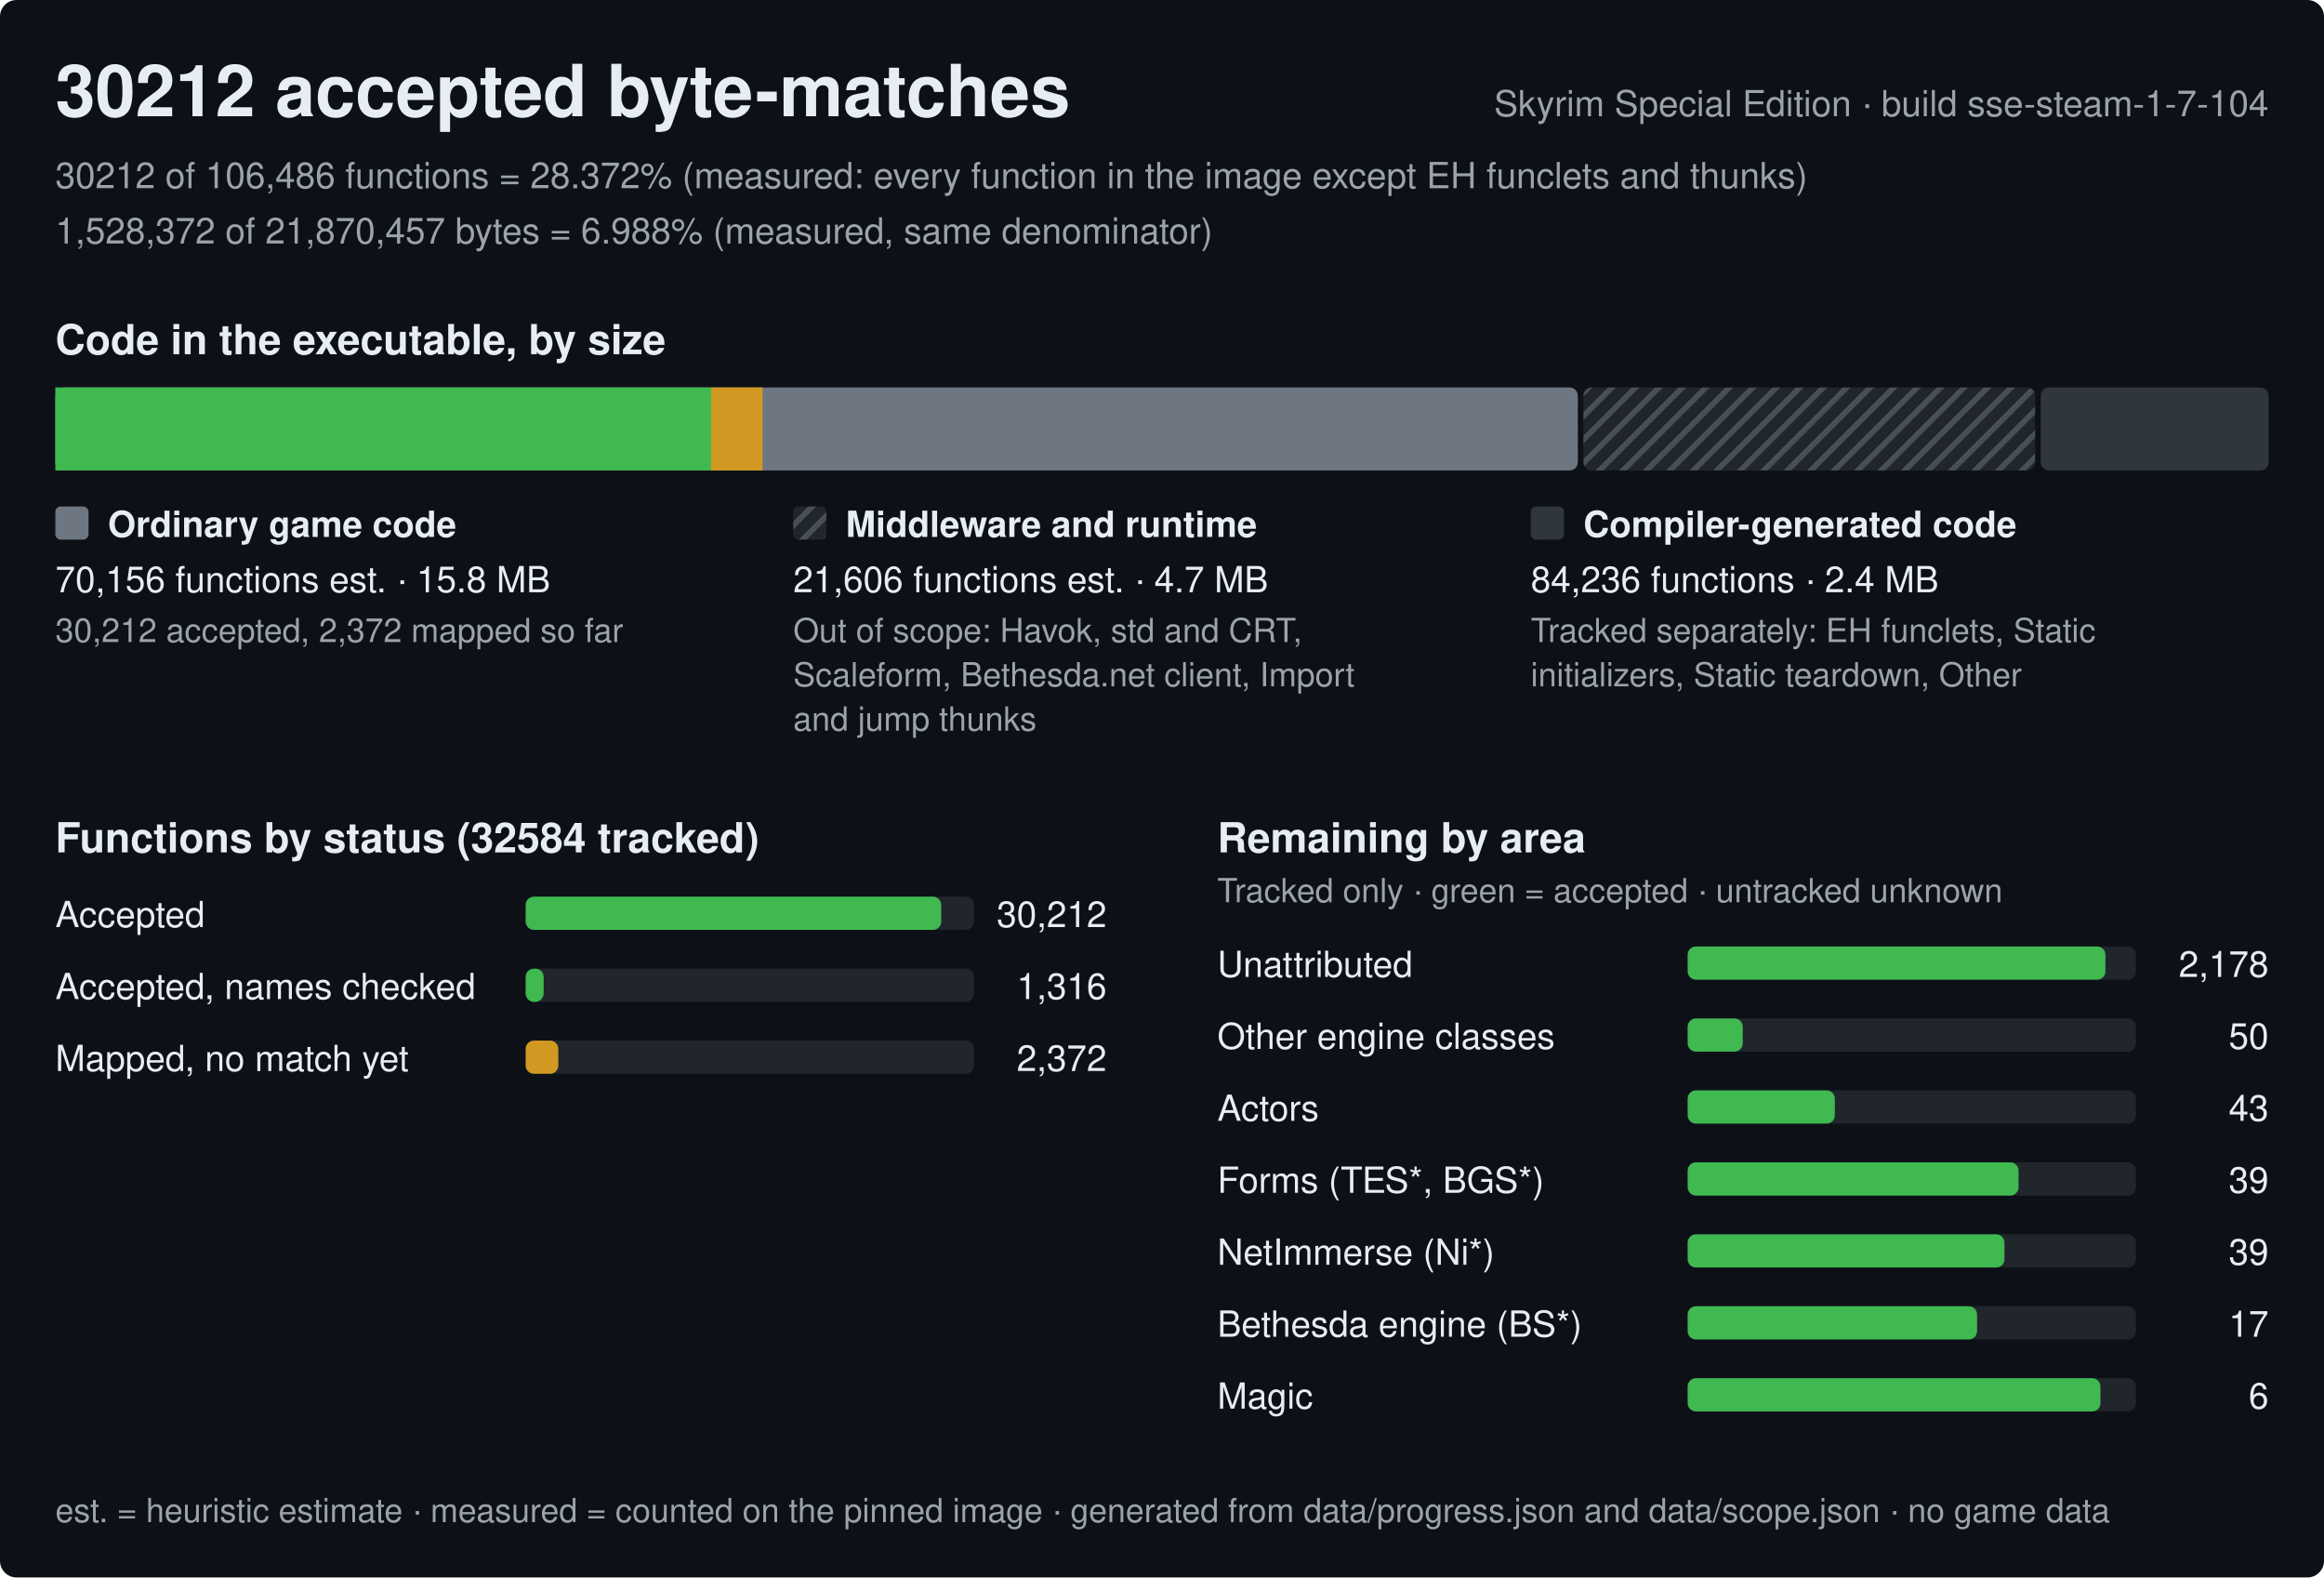
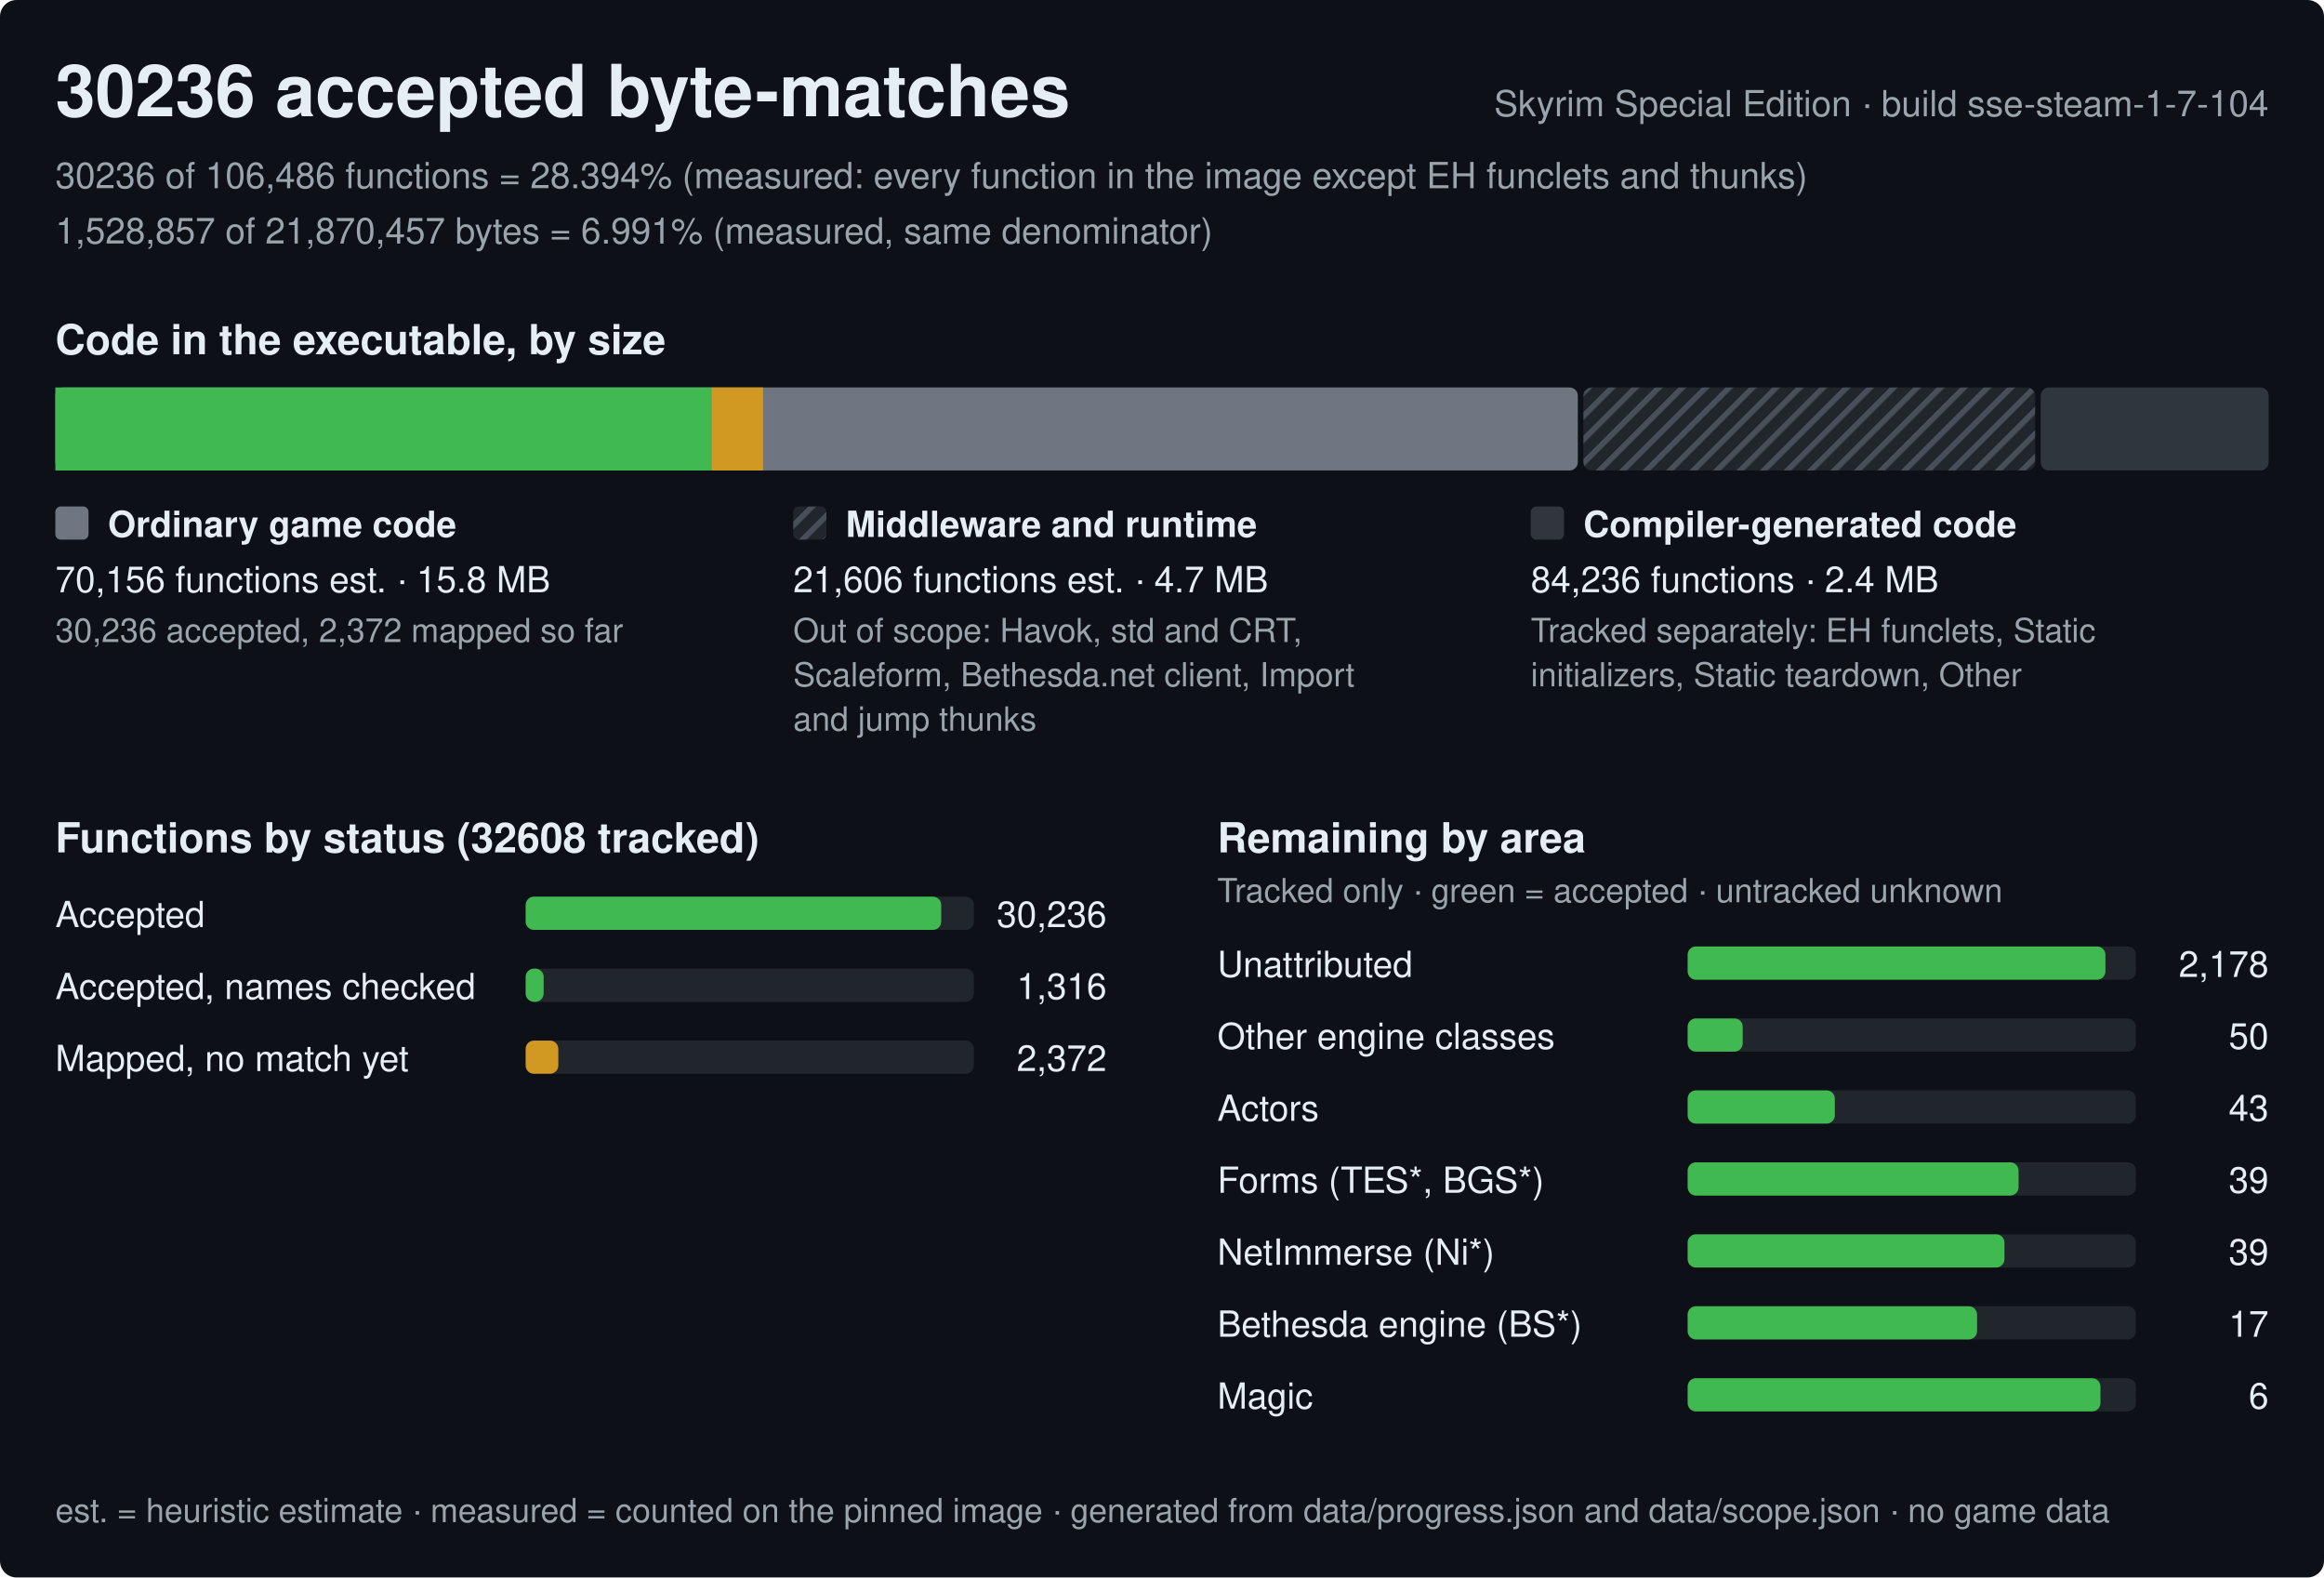
<svg xmlns="http://www.w3.org/2000/svg" width="840" height="570" viewBox="0 0 840 570" role="img" aria-label="Progress of the Skyrim Special Edition byte-matching reconstruction, build sse-steam-1-7-104">
  <style>text{font-family:-apple-system,BlinkMacSystemFont,'Segoe UI',Helvetica,Arial,sans-serif;fill:#e6edf3;white-space:pre}.h{font-size:26px;font-weight:600}.st{font-size:15px;font-weight:600}.lb{font-size:13px;font-weight:600}.bl{font-size:12px;font-weight:600;stroke:#0d1117;stroke-width:3px;paint-order:stroke;stroke-linejoin:round}.rl{font-size:13px}.fn{font-size:12px;fill:#9ba3ad}.mu{fill:#9ba3ad}</style>
  <defs>
    <pattern id="hx" width="6" height="6" patternUnits="userSpaceOnUse" patternTransform="rotate(45)">
      <rect width="6" height="6" fill="#21262d" />
      <rect width="2" height="6" fill="#484f58" />
    </pattern>
  </defs>
  <rect width="840" height="570" rx="6" fill="#0d1117" />
-   <text x="20" y="42" class="h">30212 accepted byte-matches</text>
+   <text x="20" y="42" class="h">30236 accepted byte-matches</text>
  <text x="820" y="42" class="rl mu" text-anchor="end">Skyrim Special Edition · build sse-steam-1-7-104</text>
-   <text x="20" y="68" class="rl mu">30212 of 106,486 functions = 28.372% (measured: every function in the image except EH funclets and thunks)</text>
-   <text x="20" y="88" class="rl mu">1,528,372 of 21,870,457 bytes = 6.988% (measured, same denominator)</text>
+   <text x="20" y="68" class="rl mu">30236 of 106,486 functions = 28.394% (measured: every function in the image except EH funclets and thunks)</text>
+   <text x="20" y="88" class="rl mu">1,528,857 of 21,870,457 bytes = 6.991% (measured, same denominator)</text>
  <text x="20" y="128" class="st">Code in the executable, by size</text>
  <rect x="20" y="140" width="550.3" height="30" rx="3" fill="#6e7681" />
-   <rect x="20" y="140" width="237" height="30" fill="#3fb950" />
-   <rect x="257" y="140" width="18.6" height="30" fill="#d29922" />
+   <rect x="20" y="140" width="237.2" height="30" fill="#3fb950" />
+   <rect x="257.2" y="140" width="18.6" height="30" fill="#d29922" />
  <rect x="572.3" y="140" width="163.3" height="30" rx="3" fill="url(#hx)" />
  <rect x="737.6" y="140" width="82.4" height="30" rx="3" fill="#30363d" />
  <rect x="20" y="183" width="12" height="12" rx="2" fill="#6e7681" />
  <text x="39" y="194" class="lb">Ordinary game code</text>
  <text x="20" y="214" class="rl">70,156 functions est. · 15.8 MB</text>
-   <text x="20" y="232" class="fn">30,212 accepted, 2,372 mapped so far</text>
+   <text x="20" y="232" class="fn">30,236 accepted, 2,372 mapped so far</text>
  <rect x="286.7" y="183" width="12" height="12" rx="2" fill="url(#hx)" />
  <text x="305.7" y="194" class="lb">Middleware and runtime</text>
  <text x="286.7" y="214" class="rl">21,606 functions est. · 4.7 MB</text>
  <text x="286.7" y="232" class="fn">Out of scope: Havok, std and CRT,</text>
  <text x="286.7" y="248" class="fn">Scaleform, Bethesda.net client, Import</text>
  <text x="286.7" y="264" class="fn">and jump thunks</text>
  <rect x="553.3" y="183" width="12" height="12" rx="2" fill="#30363d" />
  <text x="572.3" y="194" class="lb">Compiler-generated code</text>
  <text x="553.3" y="214" class="rl">84,236 functions · 2.4 MB</text>
  <text x="553.3" y="232" class="fn">Tracked separately: EH funclets, Static</text>
  <text x="553.3" y="248" class="fn">initializers, Static teardown, Other</text>
-   <text x="20" y="308" class="st">Functions by status (32584 tracked)</text>
+   <text x="20" y="308" class="st">Functions by status (32608 tracked)</text>
  <text x="20" y="335" class="rl">Accepted</text>
  <rect x="190" y="324" width="162.0" height="12" rx="3" fill="#21262d" />
  <rect x="190" y="324" width="150.2" height="12" rx="3" fill="#3fb950" />
-   <text x="400.0" y="335" class="rl" text-anchor="end">30,212</text>
+   <text x="400.0" y="335" class="rl" text-anchor="end">30,236</text>
  <text x="20" y="361" class="rl">Accepted, names checked</text>
  <rect x="190" y="350" width="162.0" height="12" rx="3" fill="#21262d" />
  <rect x="190" y="350" width="6.5" height="12" rx="3" fill="#3fb950" />
  <text x="400.0" y="361" class="rl" text-anchor="end">1,316</text>
  <text x="20" y="387" class="rl">Mapped, no match yet</text>
  <rect x="190" y="376" width="162.0" height="12" rx="3" fill="#21262d" />
  <rect x="190" y="376" width="11.8" height="12" rx="3" fill="#d29922" />
  <text x="400.0" y="387" class="rl" text-anchor="end">2,372</text>
  <text x="440.0" y="308" class="st">Remaining by area</text>
  <text x="440.0" y="326" class="fn">Tracked only · green = accepted · untracked unknown</text>
  <text x="440.0" y="353" class="rl">Unattributed</text>
  <rect x="610.0" y="342" width="162.0" height="12" rx="3" fill="#21262d" />
  <rect x="610.0" y="342" width="151" height="12" rx="3" fill="#3fb950" />
  <text x="820.0" y="353" class="rl" text-anchor="end">2,178</text>
  <text x="440.0" y="379" class="rl">Other engine classes</text>
  <rect x="610.0" y="368" width="162.0" height="12" rx="3" fill="#21262d" />
  <rect x="610.0" y="368" width="19.9" height="12" rx="3" fill="#3fb950" />
  <text x="820.0" y="379" class="rl" text-anchor="end">50</text>
  <text x="440.0" y="405" class="rl">Actors</text>
  <rect x="610.0" y="394" width="162.0" height="12" rx="3" fill="#21262d" />
  <rect x="610.0" y="394" width="53.2" height="12" rx="3" fill="#3fb950" />
  <text x="820.0" y="405" class="rl" text-anchor="end">43</text>
  <text x="440.0" y="431" class="rl">Forms (TES*, BGS*)</text>
  <rect x="610.0" y="420" width="162.0" height="12" rx="3" fill="#21262d" />
  <rect x="610.0" y="420" width="119.6" height="12" rx="3" fill="#3fb950" />
  <text x="820.0" y="431" class="rl" text-anchor="end">39</text>
  <text x="440.0" y="457" class="rl">NetImmerse (Ni*)</text>
  <rect x="610.0" y="446" width="162.0" height="12" rx="3" fill="#21262d" />
  <rect x="610.0" y="446" width="114.5" height="12" rx="3" fill="#3fb950" />
  <text x="820.0" y="457" class="rl" text-anchor="end">39</text>
  <text x="440.0" y="483" class="rl">Bethesda engine (BS*)</text>
  <rect x="610.0" y="472" width="162.0" height="12" rx="3" fill="#21262d" />
  <rect x="610.0" y="472" width="104.6" height="12" rx="3" fill="#3fb950" />
  <text x="820.0" y="483" class="rl" text-anchor="end">17</text>
  <text x="440.0" y="509" class="rl">Magic</text>
  <rect x="610.0" y="498" width="162.0" height="12" rx="3" fill="#21262d" />
  <rect x="610.0" y="498" width="149.2" height="12" rx="3" fill="#3fb950" />
  <text x="820.0" y="509" class="rl" text-anchor="end">6</text>
  <text x="20" y="550" class="fn">est. = heuristic estimate · measured = counted on the pinned image · generated from data/progress.json and data/scope.json · no game data</text>
</svg>
